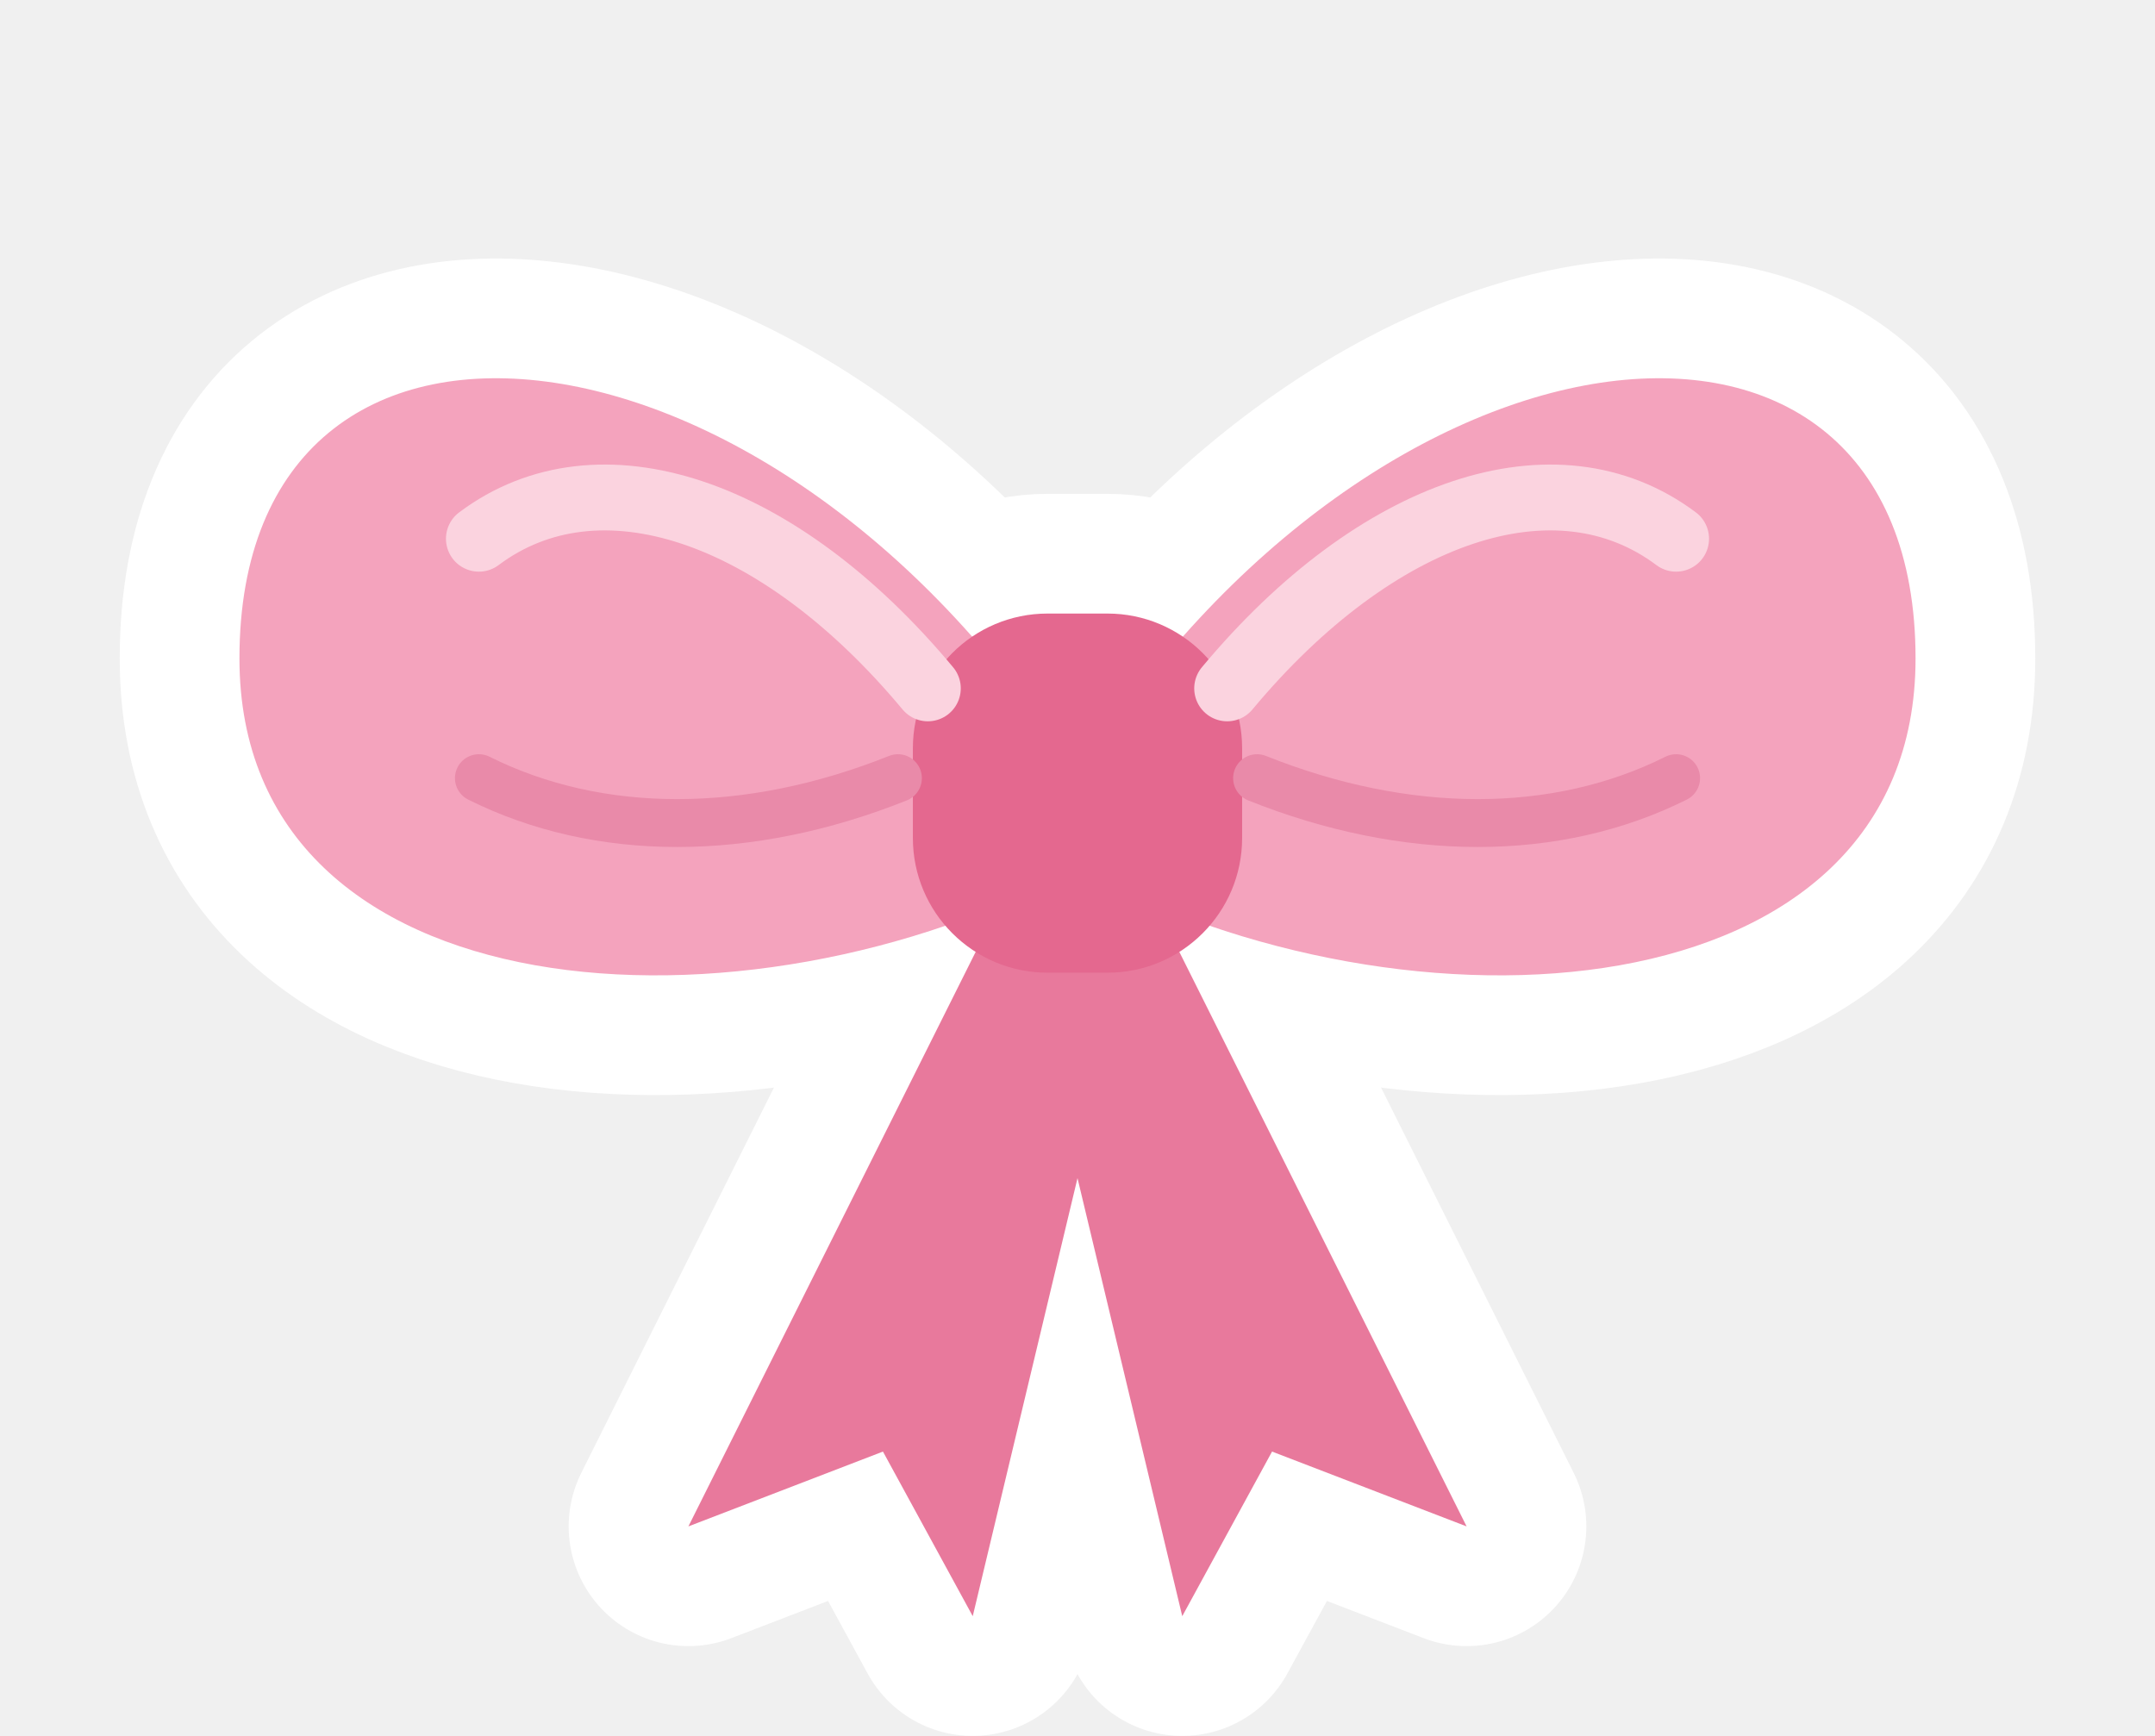
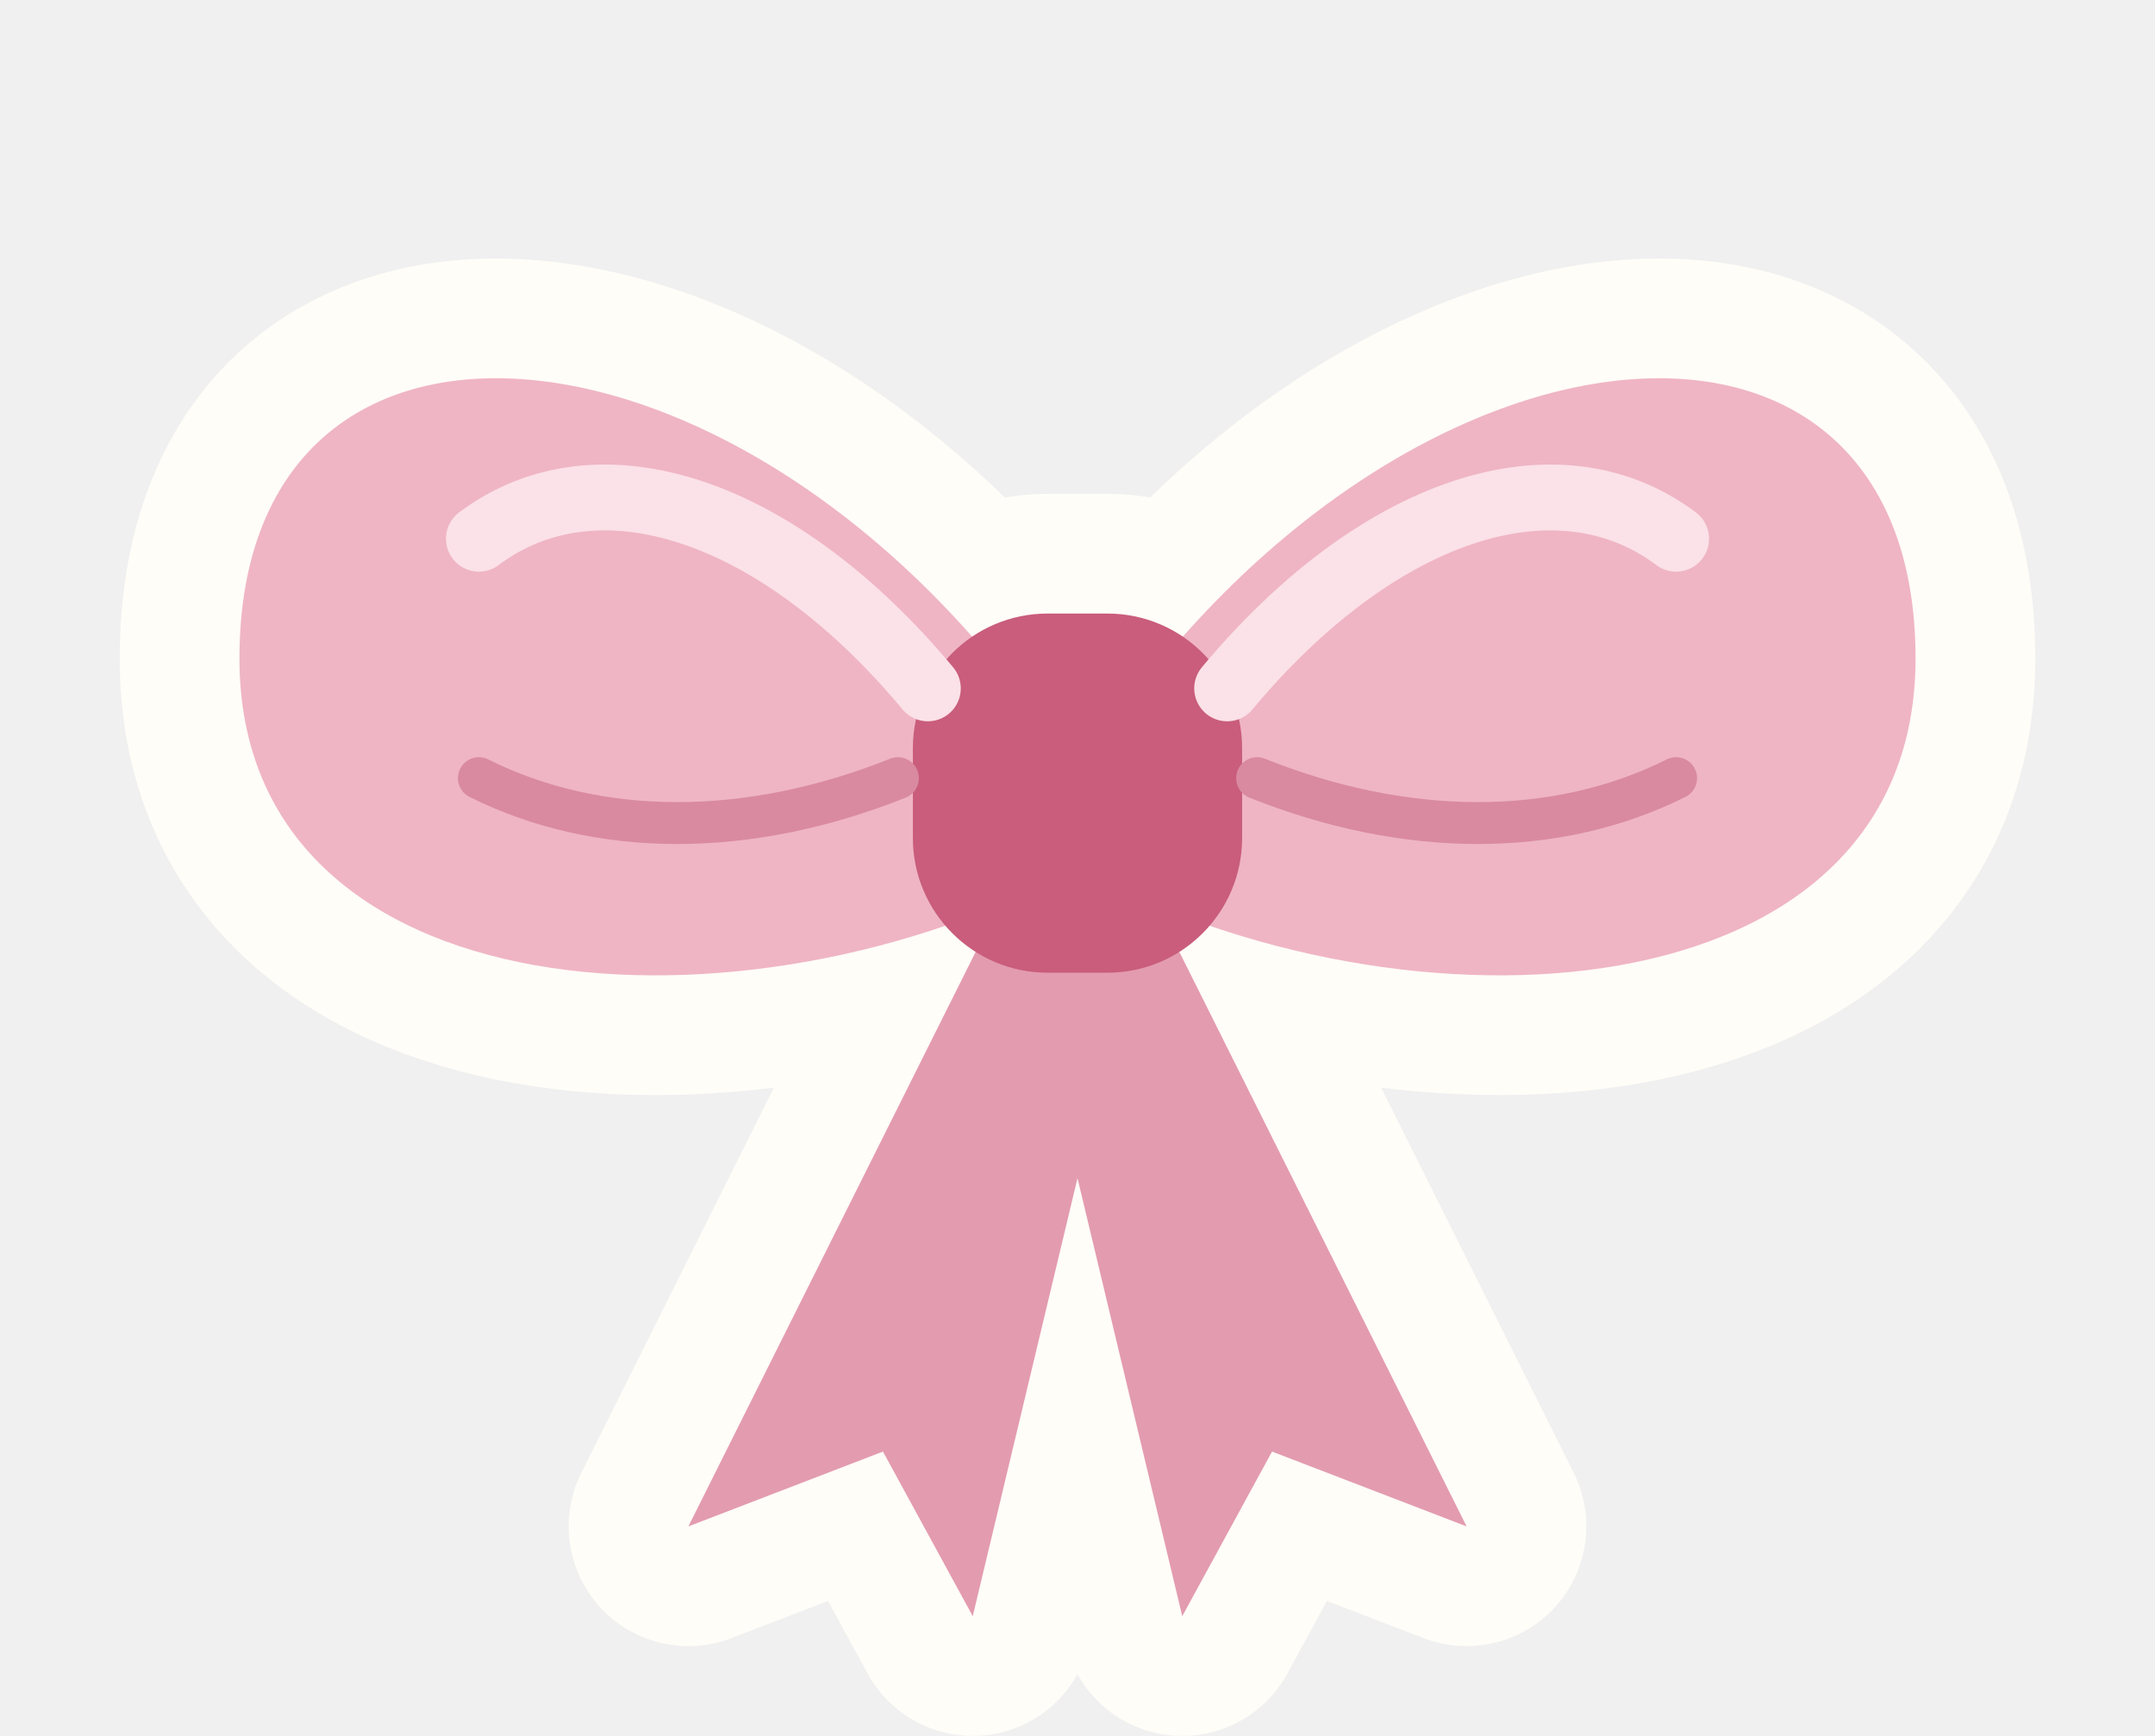
<svg xmlns="http://www.w3.org/2000/svg" viewBox="-4 -4 72 58">
-   <g fill="#fff" stroke="#fff" stroke-width="8" stroke-linejoin="round" stroke-linecap="round">
+   <g fill="#fffdf8" stroke="#fffdf8" stroke-width="8" stroke-linejoin="round" stroke-linecap="round">
    <path d="M30 25 L19 47 L25.5 44.5 L28.5 50 L34 27 Z" />
    <path d="M34 25 L45 47 L38.5 44.5 L35.5 50 L30 27 Z" />
    <path d="M32 22 C22 6 4 4 4 18 C4 30 21 31 32 25 Z" />
    <path d="M32 22 C42 6 60 4 60 18 C60 30 43 31 32 25 Z" />
    <rect x="26.5" y="16.5" width="11" height="12" rx="4.5" />
  </g>
-   <path d="M30 25 L19 47 L25.5 44.5 L28.5 50 L34 27 Z" fill="#e8799c" />
-   <path d="M34 25 L45 47 L38.5 44.5 L35.5 50 L30 27 Z" fill="#e8799c" />
-   <path d="M32 22 C22 6 4 4 4 18 C4 30 21 31 32 25 Z" fill="#f4a3bd" />
-   <path d="M32 22 C42 6 60 4 60 18 C60 30 43 31 32 25 Z" fill="#f4a3bd" />
-   <rect x="26.5" y="16.5" width="11" height="12" rx="4.5" fill="#e4688f" />
-   <path d="M12 14 C16 11 22 13 27 19M52 14 C48 11 42 13 37 19" fill="none" stroke="#fbd3df" stroke-width="2.2" stroke-linecap="round" />
-   <path d="M12 22c4 2 9 2 14 0M52 22c-4 2-9 2-14 0" fill="none" stroke="#e98aa9" stroke-width="1.6" stroke-linecap="round" />
+   <path d="M30 25 L19 47 L25.5 44.5 L28.5 50 L34 27 Z" fill="#e39bb0" />
+   <path d="M34 25 L45 47 L38.5 44.5 L35.5 50 L30 27 Z" fill="#e39bb0" />
+   <path d="M32 22 C22 6 4 4 4 18 C4 30 21 31 32 25 Z" fill="#efb5c4" />
+   <path d="M32 22 C42 6 60 4 60 18 C60 30 43 31 32 25 Z" fill="#efb5c4" />
+   <rect x="26.5" y="16.5" width="11" height="12" rx="4.5" fill="#c95d7b" />
+   <path d="M12 14 C16 11 22 13 27 19M52 14 C48 11 42 13 37 19" fill="none" stroke="#fbe1e8" stroke-width="2.2" stroke-linecap="round" />
+   <path d="M12 22c4 2 9 2 14 0M52 22c-4 2-9 2-14 0" fill="none" stroke="#d98aa0" stroke-width="1.4" stroke-linecap="round" />
</svg>
